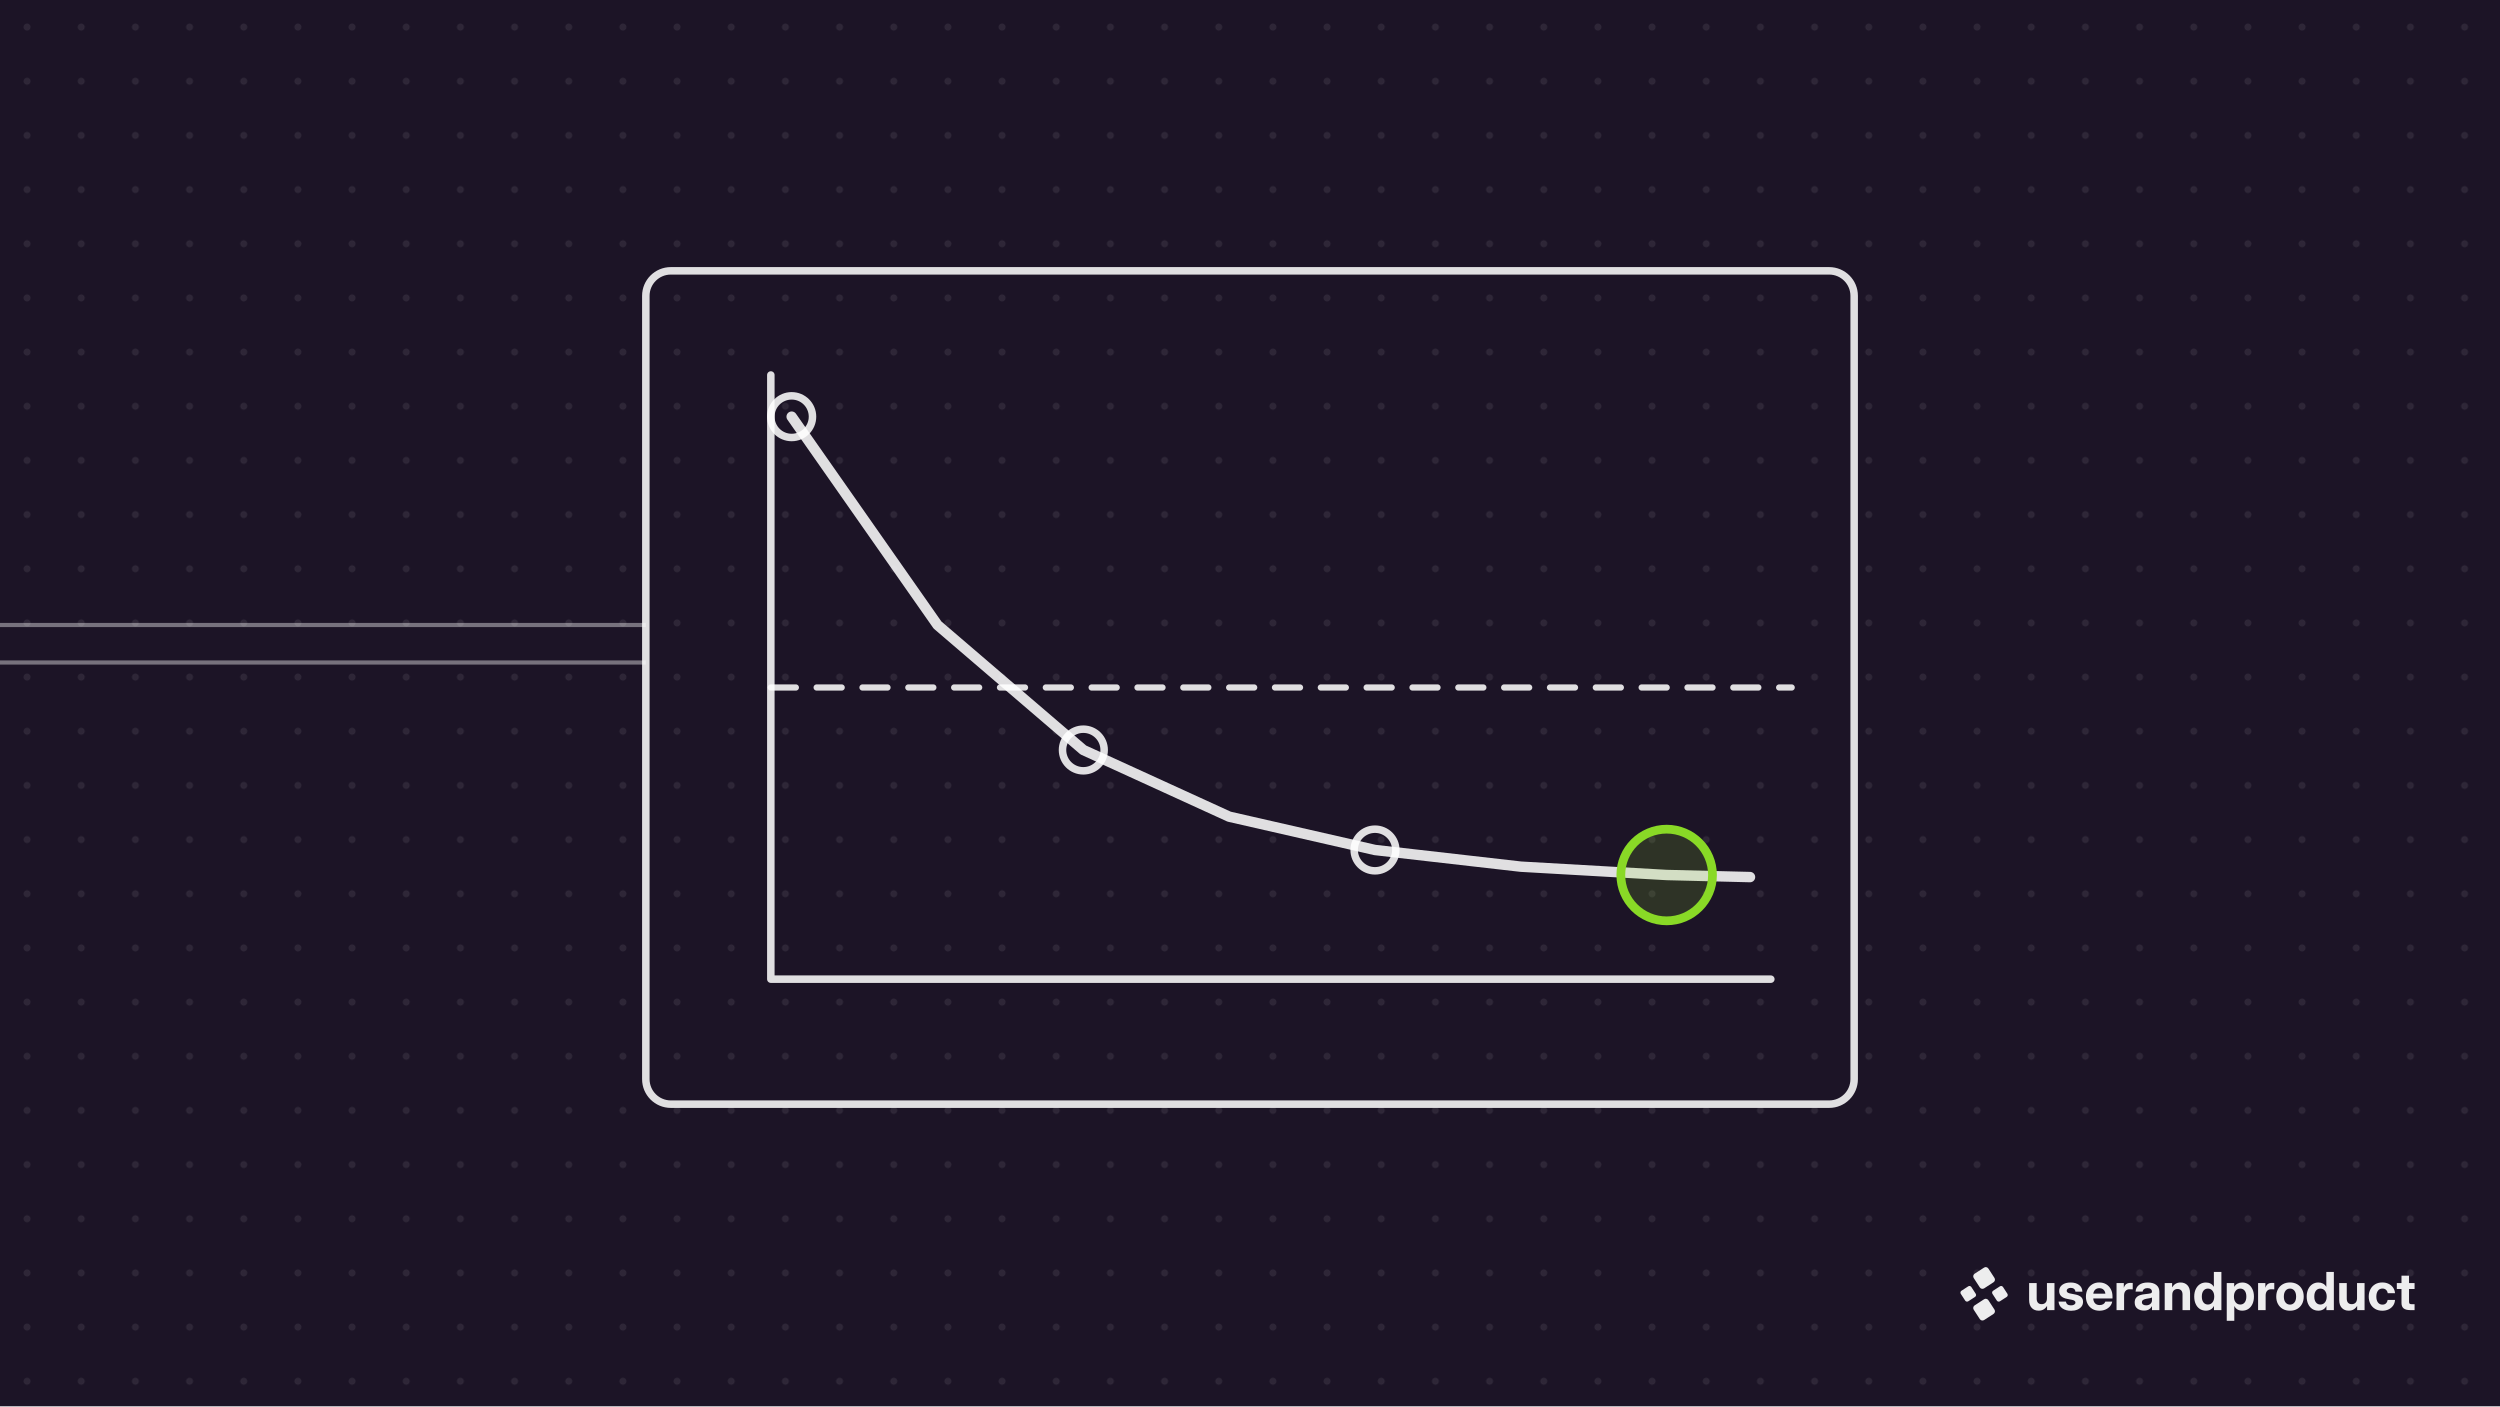
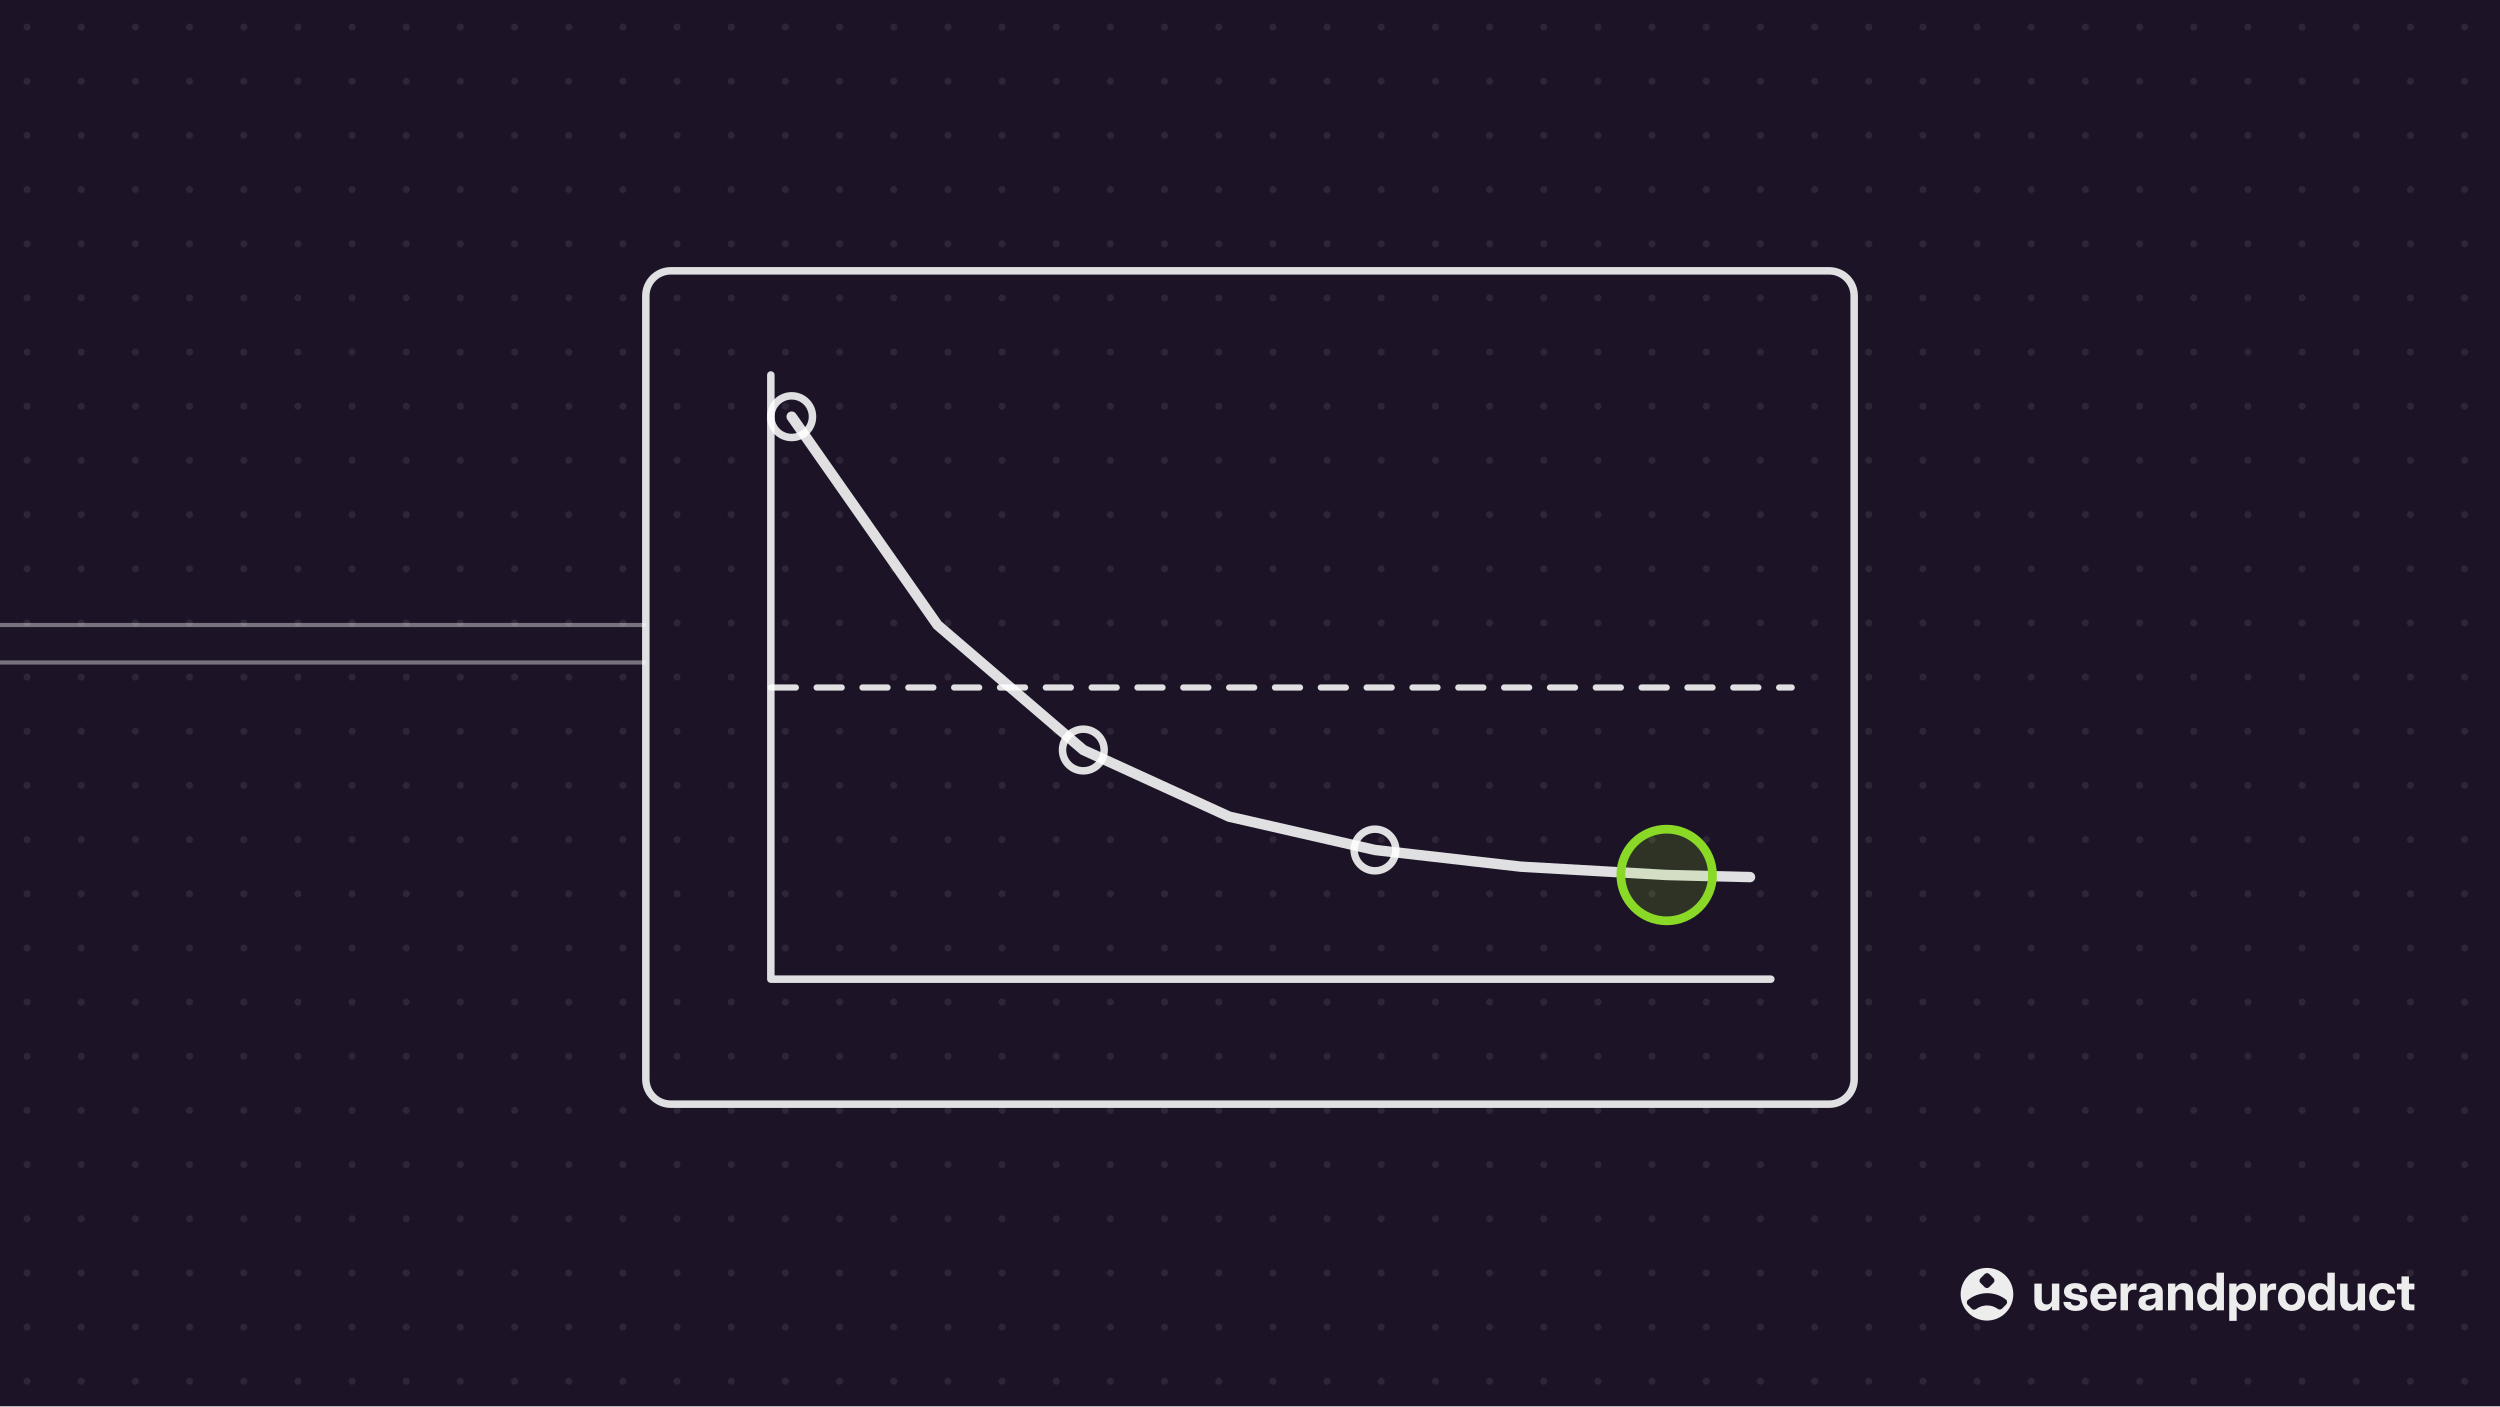
<svg xmlns="http://www.w3.org/2000/svg" viewBox="0 0 1200 675" width="1200" height="675">
  <defs>
    <pattern id="dg" width="26" height="26" patternUnits="userSpaceOnUse">
      <circle cx="13.0" cy="13.0" r="1.7" fill="#FFFFFF" fill-opacity="0.08" />
    </pattern>
  </defs>
  <rect width="1200" height="675" fill="#1C1426" />
  <rect width="1200" height="675" fill="url(#dg)" />
  <path d="M0 300H310" stroke="#FFFFFF" stroke-opacity="0.4" stroke-width="2" />
  <path d="M0 318H310" stroke="#FFFFFF" stroke-opacity="0.4" stroke-width="2" />
  <rect x="310" y="130" width="580" height="400" rx="12" fill="none" stroke="#FFFFFF" stroke-opacity="0.86" stroke-width="3.6" stroke-linejoin="round" />
  <path d="M370 180 V470 H850" fill="none" stroke="#FFFFFF" stroke-opacity="0.86" stroke-width="3.6" stroke-linecap="round" stroke-linejoin="round" />
  <path d="M370 330 H860" fill="none" stroke="#FFFFFF" stroke-opacity="0.86" stroke-width="3.0" stroke-linecap="round" stroke-linejoin="round" stroke-dasharray="12 10" />
  <path d="M380 200 L450 300 L520 360 L590 392 L660 408 L730 416 L800 420 L840 421" fill="none" stroke="#FFFFFF" stroke-opacity="0.86" stroke-width="5.0" stroke-linecap="round" stroke-linejoin="round" />
  <circle cx="380" cy="200" r="10" fill="none" stroke="#FFFFFF" stroke-opacity="0.86" stroke-width="3.6" stroke-linejoin="round" />
  <circle cx="520" cy="360" r="10" fill="none" stroke="#FFFFFF" stroke-opacity="0.86" stroke-width="3.6" stroke-linejoin="round" />
  <circle cx="660" cy="408" r="10" fill="none" stroke="#FFFFFF" stroke-opacity="0.86" stroke-width="3.6" stroke-linejoin="round" />
  <circle cx="800" cy="420" r="22" fill="#89D926" fill-opacity=".16" stroke="#89D926" stroke-width="4.2" stroke-linejoin="round" />
-   <svg x="940.0" y="607.2" width="220.0" height="27.8" viewBox="-4 -86.01 874 110.42" opacity="0.92">
-     <path fill="#FFFFFF" d="M53.28 -79.27 64.89 -61.41C66.69 -58.63 65.9 -54.92 63.12 -53.11L45.25 -41.5C42.48 -39.7 38.77 -40.5 36.97 -43.26L25.35 -61.14C23.55 -63.92 24.34 -67.63 27.12 -69.43L44.99 -81.03C47.77 -82.85 51.47 -82.05 53.28 -79.27ZM36.97 17.11 25.35 -0.75C23.55 -3.53 24.34 -7.24 27.12 -9.05L44.99 -20.65C47.77 -22.46 51.47 -21.66 53.28 -18.89L64.89 -1.02C66.69 1.76 65.9 5.47 63.12 7.27L45.25 18.88C42.48 20.69 38.77 19.89 36.97 17.11ZM88.28 -25.21 75.41 -16.85C73.41 -15.55 70.74 -16.11 69.44 -18.12L61.08 -30.99C59.79 -32.98 60.35 -35.66 62.36 -36.95L75.23 -45.31C77.22 -46.6 79.89 -46.04 81.19 -44.04L89.55 -31.17C90.84 -29.18 90.28 -26.5 88.28 -25.21ZM1.97 -36.95 14.84 -45.31C16.83 -46.6 19.51 -46.04 20.8 -44.04L29.16 -31.17C30.45 -29.18 29.89 -26.5 27.89 -25.21L15.02 -16.85C13.02 -15.55 10.36 -16.11 9.05 -18.12L0.7 -30.99C-0.6 -32.98 -0.04 -35.66 1.97 -36.95Z" />
-     <path fill="#FFFFFF" d="M468.15 1.07Q461.41 1.07 456.38 -2.29Q451.35 -5.66 448.59 -11.72Q445.83 -17.77 445.83 -25.83Q445.83 -33.74 448.64 -39.79Q451.45 -45.85 456.45 -49.24Q461.46 -52.64 468.05 -52.64Q473.03 -52.64 476.89 -50.61Q480.74 -48.58 483.23 -44.43H483.28V-72.75H497.64V0H483.48V-7.91H483.43Q481.18 -3.42 477.2 -1.17Q473.22 1.07 468.15 1.07ZM682.6 1.07Q675.86 1.07 670.83 -2.29Q665.8 -5.66 663.04 -11.72Q660.29 -17.77 660.29 -25.83Q660.29 -33.74 663.09 -39.79Q665.9 -45.85 670.91 -49.24Q675.91 -52.64 682.5 -52.64Q687.48 -52.64 691.34 -50.61Q695.2 -48.58 697.69 -44.43H697.74V-72.75H712.09V0H697.93V-7.91H697.88Q695.64 -3.42 691.66 -1.17Q687.68 1.07 682.6 1.07ZM507.84 20.41V-51.56H522.05V-44.58H522.2Q524.59 -48.58 528.52 -50.61Q532.45 -52.64 537.48 -52.64Q544.07 -52.64 549.08 -49.24Q554.08 -45.85 556.89 -39.79Q559.7 -33.74 559.7 -25.83Q559.7 -17.77 556.92 -11.72Q554.13 -5.66 549.13 -2.29Q544.12 1.07 537.38 1.07Q526.89 1.07 522.39 -7.71H522.25V20.41H507.84ZM628.4 1.17Q620.59 1.17 614.7 -2.2Q608.82 -5.57 605.52 -11.6Q602.23 -17.63 602.23 -25.73Q602.23 -33.84 605.52 -39.89Q608.82 -45.95 614.7 -49.34Q620.59 -52.73 628.4 -52.73Q636.26 -52.73 642.15 -49.34Q648.03 -45.95 651.33 -39.89Q654.62 -33.84 654.62 -25.73Q654.62 -17.68 651.33 -11.62Q648.03 -5.57 642.15 -2.2Q636.26 1.17 628.4 1.17ZM350.03 0.88Q342.32 0.88 337.31 -2.98Q332.31 -6.84 332.31 -14.55Q332.31 -20.36 335.09 -23.66Q337.87 -26.95 342.46 -28.47Q347.05 -29.98 352.42 -30.47Q359.5 -31.2 362.34 -31.93Q365.17 -32.67 365.17 -35.16V-35.5Q365.17 -38.33 362.92 -40.14Q360.68 -41.94 356.72 -41.94Q352.72 -41.94 350.23 -40.09Q347.74 -38.23 347.49 -35.25H333.97Q334.45 -43.21 340.51 -47.92Q346.56 -52.64 357.16 -52.64Q367.76 -52.64 373.57 -47.92Q379.38 -43.21 379.38 -34.96V0H365.31V-7.28H365.12Q363.07 -3.52 359.5 -1.32Q355.94 0.88 350.03 0.88ZM265.07 1.17Q257.26 1.17 251.47 -2.29Q245.69 -5.76 242.49 -11.84Q239.29 -17.92 239.29 -25.73Q239.29 -33.59 242.54 -39.7Q245.78 -45.8 251.5 -49.27Q257.21 -52.73 264.58 -52.73Q272.2 -52.73 277.89 -49.34Q283.58 -45.95 286.77 -39.92Q289.97 -33.89 289.97 -26.03V-22.17H253.3Q253.5 -16.46 256.67 -13.04Q259.85 -9.62 265.51 -9.62Q269.71 -9.62 272.52 -11.43Q275.32 -13.23 276.3 -16.21H289.44Q288.51 -11.08 285.09 -7.18Q281.67 -3.27 276.5 -1.05Q271.32 1.17 265.07 1.17ZM403.94 -28.66V0H389.53V-51.56H403.69V-43.46Q406.33 -47.85 410.29 -50.24Q414.24 -52.64 419.81 -52.64Q428.01 -52.64 432.94 -47.34Q437.87 -42.04 437.87 -32.28V0H423.52V-29.64Q423.52 -34.81 421.03 -37.52Q418.54 -40.23 414.04 -40.23Q409.6 -40.23 406.77 -37.45Q403.94 -34.67 403.94 -28.66ZM149.1 1.07Q140.85 1.07 135.92 -4.22Q130.99 -9.52 130.99 -19.29V-51.56H145.39V-21.92Q145.39 -16.75 147.86 -14.04Q150.32 -11.33 154.87 -11.33Q159.31 -11.33 162.14 -14.11Q164.97 -16.89 164.97 -22.9V-51.56H179.33V0H165.22V-8.11Q162.58 -3.71 158.62 -1.32Q154.67 1.07 149.1 1.07ZM740.41 1.07Q732.16 1.07 727.23 -4.22Q722.3 -9.52 722.3 -19.29V-51.56H736.7V-21.92Q736.7 -16.75 739.17 -14.04Q741.63 -11.33 746.17 -11.33Q750.62 -11.33 753.45 -14.11Q756.28 -16.89 756.28 -22.9V-51.56H770.64V0H756.53V-8.11Q753.89 -3.71 749.93 -1.32Q745.98 1.07 740.41 1.07ZM210.97 1.27Q200.91 1.27 194.34 -3.32Q187.78 -7.91 187.09 -16.21H201.25Q201.64 -12.84 204.08 -10.94Q206.53 -9.03 210.72 -9.03Q214.73 -9.03 217.02 -10.55Q219.32 -12.06 219.32 -14.45Q219.32 -16.5 217.54 -17.75Q215.75 -18.99 212.63 -19.63L203.6 -21.39Q188.26 -24.32 188.26 -36.43Q188.26 -43.75 194.17 -48.19Q200.08 -52.64 210.14 -52.64Q220.15 -52.64 226.25 -47.95Q232.36 -43.26 232.55 -35.21H219.22Q219.17 -38.28 216.75 -40.36Q214.34 -42.43 210.53 -42.43Q206.82 -42.43 204.72 -40.84Q202.62 -39.26 202.62 -36.96Q202.62 -34.96 204.25 -33.69Q205.89 -32.42 208.87 -31.79L218.63 -29.88Q226.45 -28.37 230.13 -24.93Q233.82 -21.48 233.82 -15.77Q233.82 -10.64 230.91 -6.81Q228.01 -2.98 222.86 -0.85Q217.71 1.27 210.97 1.27ZM804.47 1.17Q796.71 1.17 790.9 -2.22Q785.09 -5.62 781.84 -11.69Q778.6 -17.77 778.6 -25.73Q778.6 -33.74 781.84 -39.82Q785.09 -45.9 790.9 -49.32Q796.71 -52.73 804.47 -52.73Q811.26 -52.73 816.56 -50.12Q821.86 -47.51 825.06 -42.9Q828.25 -38.28 828.69 -32.28H814.78Q814.19 -36.23 811.58 -38.67Q808.97 -41.11 804.67 -41.11Q799.25 -41.11 796.17 -36.96Q793.1 -32.81 793.1 -25.73Q793.1 -18.7 796.17 -14.58Q799.25 -10.45 804.67 -10.45Q809.02 -10.45 811.51 -12.89Q814 -15.33 814.68 -19.38H828.69Q828.4 -13.43 825.23 -8.79Q822.05 -4.15 816.71 -1.49Q811.36 1.17 804.47 1.17ZM866 -51.56V-40.28H855.45V-15.92Q855.45 -13.28 856.5 -12.28Q857.55 -11.28 860.48 -11.28H866V0H857.6Q849.1 0 845.08 -3.32Q841.05 -6.64 841.05 -13.67V-40.28H832.16V-51.56H841.05V-65.62H855.45V-51.56H866ZM297.69 0V-51.56H311.55V-42.77H311.7Q313.12 -47.41 316.14 -49.66Q319.17 -51.9 324.3 -51.9Q325.57 -51.9 326.62 -51.86Q327.67 -51.81 328.55 -51.81V-39.55Q327.77 -39.6 325.96 -39.7Q324.15 -39.79 322.35 -39.79Q317.9 -39.79 315 -36.77Q312.09 -33.74 312.09 -27.93V0H297.69ZM567.61 0V-51.56H581.48V-42.77H581.62Q583.04 -47.41 586.07 -49.66Q589.09 -51.9 594.22 -51.9Q595.49 -51.9 596.54 -51.86Q597.59 -51.81 598.47 -51.81V-39.55Q597.69 -39.6 595.88 -39.7Q594.07 -39.79 592.27 -39.79Q587.82 -39.79 584.92 -36.77Q582.01 -33.74 582.01 -27.93V0H567.61ZM533.67 -10.64Q538.9 -10.64 542.05 -14.62Q545.2 -18.6 545.2 -25.83Q545.2 -33.06 542.05 -37.04Q538.9 -41.02 533.67 -41.02Q528.2 -41.02 524.88 -36.87Q521.56 -32.71 521.56 -25.83Q521.56 -18.9 524.88 -14.77Q528.2 -10.64 533.67 -10.64ZM471.86 -10.64Q477.33 -10.64 480.65 -14.77Q483.97 -18.9 483.97 -25.83Q483.97 -32.71 480.65 -36.87Q477.33 -41.02 471.86 -41.02Q466.63 -41.02 463.48 -37.04Q460.33 -33.06 460.33 -25.83Q460.33 -18.6 463.48 -14.62Q466.63 -10.64 471.86 -10.64ZM686.31 -10.64Q691.78 -10.64 695.1 -14.77Q698.42 -18.9 698.42 -25.83Q698.42 -32.71 695.1 -36.87Q691.78 -41.02 686.31 -41.02Q681.09 -41.02 677.94 -37.04Q674.79 -33.06 674.79 -25.83Q674.79 -18.6 677.94 -14.62Q681.09 -10.64 686.31 -10.64ZM628.4 -10.5Q633.67 -10.5 636.9 -14.53Q640.12 -18.55 640.12 -25.73Q640.12 -32.96 636.9 -37.01Q633.67 -41.06 628.4 -41.06Q623.18 -41.06 619.95 -37.01Q616.73 -32.96 616.73 -25.73Q616.73 -18.55 619.95 -14.53Q623.18 -10.5 628.4 -10.5ZM354.03 -9.13Q359.21 -9.13 362.24 -11.89Q365.27 -14.65 365.27 -18.85V-24.02Q364.04 -23.34 361.21 -22.78Q358.38 -22.22 354.91 -21.68Q351.2 -21.09 348.64 -19.56Q346.08 -18.02 346.08 -14.94Q346.08 -12.21 348.25 -10.67Q350.42 -9.13 354.03 -9.13ZM253.4 -31.35H276.4Q275.86 -36.18 272.81 -38.99Q269.76 -41.8 264.87 -41.8Q260.04 -41.8 257.01 -38.99Q253.99 -36.18 253.4 -31.35Z" />
+   <svg x="940.0" y="607.6" width="220.0" height="27.4" viewBox="-4 -86 885.6 110.4">
+     <g transform="translate(-5.1 -87.1) scale(0.0584)">
+       <path fill="#1C1426" d="M1595.8,1298.3c46.5-46.8,41.8-123.9-10.2-164.4-142.3-110.7-308-177.5-479-200.5h-.1c-267.4-36-547.8,35-772.4,212.3-51.6,40.8-55.8,117.6-9.3,164.1l130.3,130.3c38.5,38.5,99.6,43.6,143.5,11.2,214.8-158.6,507.6-161,720.2-6,43.8,31.9,104.4,26.8,142.6-11.7l134.5-135.4Z" />
+       <path fill="#1C1426" d="M1176.4,429.5l-138.2-138.2c-41.9-41.9-109.9-41.9-151.9,0l-142.2,142.2c-41.9,41.9-41.9,109.9,0,151.9l138.2,138.2c41.9,41.9,109.9,41.9,151.8,0l142.3-142.2c42-41.9,42-109.9,0-151.9Z" />
+     </g>
+     <g opacity="0.92">
+       <g transform="translate(-5.1 -87.1) scale(0.0584)">
+         <path fill="#FFFFFF" fill-rule="evenodd" d="M960 88a872 872 0 0 1 872 872a872 872 0 0 1-872 872a872 872 0 0 1-872-872a872 872 0 0 1 872-872ZM1595.8,1298.3c46.5-46.8,41.8-123.9-10.2-164.4-142.3-110.7-308-177.5-479-200.5h-.1c-267.4-36-547.8,35-772.4,212.3-51.6,40.8-55.8,117.6-9.3,164.1l130.3,130.3c38.5,38.5,99.6,43.6,143.5,11.2,214.8-158.6,507.6-161,720.2-6,43.8,31.9,104.4,26.8,142.6-11.7l134.5-135.4ZM1176.4,429.5l-138.2-138.2c-41.9-41.9-109.9-41.9-151.9,0l-142.2,142.2c-41.9,41.9-41.9,109.9,0,151.9l138.2,138.2c41.9,41.9,109.9,41.9,151.8,0l142.3-142.2c42-41.9,42-109.9,0-151.9Z" />
+       </g>
+       <path fill="#FFFFFF" transform="translate(142.6 0)" d="m337.2 1.1q-6.8 0-11.8-3.4q-5-3.4-7.8-9.5q-2.8-6-2.8-14q0-7.9 2.8-14q2.9-6 7.9-9.4q5-3.4 11.6-3.4q4.9 0 8.8 2q3.9 2 6.3 6.2l0.1 0l0-28.4l14.4 0l0 72.8l-14.2 0l0-7.9l-0.1 0q-2.2 4.5-6.2 6.7q-4 2.3-9 2.3zm214.4 0q-6.7 0-11.8-3.4q-5-3.4-7.8-9.5q-2.7-6-2.7-14q0-7.9 2.8-14q2.8-6 7.8-9.4q5-3.4 11.6-3.4q5 0 8.9 2q3.8 2 6.3 6.2l0 0l0-28.4l14.4 0l0 72.8l-14.2 0l0-7.9l0 0q-2.3 4.5-6.3 6.7q-3.9 2.3-9 2.3zm-174.7 19.3l0-72l14.2 0l0 7l0.1 0q2.4-4 6.4-6q3.9-2 8.9-2q6.6 0 11.6 3.4q5 3.4 7.8 9.4q2.8 6.1 2.8 14q0 8-2.8 14q-2.8 6.1-7.8 9.5q-5 3.4-11.7 3.4q-10.5 0-15-8.8l-0.1 0l0 28.1zm120.5-19.2q-7.8 0-13.7-3.4q-5.9-3.4-9.2-9.4q-3.3-6-3.3-14.1q0-8.1 3.3-14.1q3.3-6.1 9.2-9.5q5.9-3.4 13.7-3.4q7.9 0 13.8 3.4q5.8 3.4 9.1 9.5q3.3 6 3.3 14.1q0 8-3.3 14.1q-3.3 6-9.1 9.4q-5.9 3.4-13.8 3.4zm-278.4-0.3q-7.7 0-12.7-3.9q-5-3.8-5-11.6q0-5.8 2.8-9.1q2.8-3.3 7.4-4.8q4.6-1.5 9.9-2q7.1-0.7 10-1.5q2.8-0.7 2.8-3.2l0-0.3q0-2.8-2.2-4.6q-2.3-1.8-6.3-1.8q-4 0-6.5 1.9q-2.5 1.8-2.7 4.7l-13.5 0q0.5-7.9 6.6-12.6q6-4.7 16.6-4.7q10.6 0 16.4 4.7q5.8 4.7 5.8 12.9l0 35l-14.1 0l0-7.3l-0.2 0q-2 3.8-5.5 6q-3.6 2.2-9.6 2.2zm-84.9 0.3q-7.8 0-13.6-3.5q-5.8-3.5-9-9.5q-3.2-6.1-3.2-13.9q0-7.9 3.3-14q3.2-6.1 8.9-9.5q5.7-3.5 13.1-3.5q7.6 0 13.3 3.4q5.7 3.4 8.9 9.4q3.2 6 3.2 13.9l0 3.8l-36.7 0q0.2 5.7 3.4 9.2q3.2 3.4 8.8 3.4q4.2 0 7-1.8q2.8-1.8 3.8-4.8l13.1 0q-0.9 5.1-4.3 9q-3.4 3.9-8.6 6.2q-5.2 2.2-11.4 2.2zm138.8-29.9l0 28.7l-14.4 0l0-51.6l14.2 0l0 8.1q2.6-4.4 6.6-6.7q4-2.4 9.5-2.4q8.2 0 13.2 5.3q4.9 5.3 4.9 15l0 32.3l-14.4 0l0-29.6q0-5.2-2.5-7.9q-2.5-2.7-6.9-2.7q-4.5 0-7.3 2.8q-2.9 2.7-2.9 8.7zm-254.8 29.8q-8.2 0-13.1-5.3q-5-5.3-5-15.1l0-32.3l14.4 0l0 29.7q0 5.2 2.4 7.9q2.5 2.7 7.1 2.7q4.4 0 7.3-2.8q2.8-2.8 2.8-8.8l0-28.7l14.3 0l0 51.6l-14.1 0l0-8.1q-2.6 4.4-6.6 6.8q-3.9 2.4-9.5 2.4zm591.3 0q-8.2 0-13.2-5.3q-4.9-5.3-4.9-15.1l0-32.3l14.4 0l0 29.7q0 5.2 2.5 7.9q2.4 2.7 7 2.7q4.4 0 7.2-2.8q2.9-2.8 2.9-8.8l0-28.7l14.3 0l0 51.6l-14.1 0l0-8.1q-2.6 4.4-6.5 6.8q-4 2.4-9.6 2.4zm-529.4 0.2q-10.1 0-16.6-4.6q-6.6-4.6-7.3-12.9l14.2 0q0.4 3.4 2.8 5.3q2.4 1.9 6.6 1.9q4 0 6.3-1.6q2.3-1.5 2.3-3.9q0-2-1.7-3.3q-1.8-1.2-5-1.8l-9-1.8q-15.3-2.9-15.3-15q0-7.4 5.9-11.8q5.9-4.4 16-4.4q10 0 16.1 4.6q6.1 4.7 6.3 12.8l-13.4 0q0-3.1-2.4-5.2q-2.5-2-6.3-2q-3.7 0-5.8 1.6q-2.1 1.5-2.1 3.8q0 2 1.6 3.3q1.7 1.3 4.7 1.9l9.7 1.9q7.9 1.5 11.6 4.9q3.6 3.5 3.6 9.2q0 5.2-2.9 9q-2.9 3.8-8.1 6q-5.1 2.1-11.8 2.1zm593.5-0.1q-7.8 0-13.6-3.4q-5.8-3.4-9.1-9.5q-3.2-6.1-3.2-14q0-8 3.2-14.1q3.3-6.1 9.1-9.5q5.8-3.4 13.6-3.4q6.8 0 12.1 2.6q5.3 2.6 8.5 7.2q3.2 4.6 3.6 10.6l-13.9 0q-0.6-3.9-3.2-6.3q-2.6-2.5-6.9-2.5q-5.4 0-8.5 4.1q-3.1 4.2-3.1 11.3q0 7 3.1 11.1q3.1 4.2 8.5 4.2q4.3 0 6.8-2.4q2.5-2.5 3.2-6.6l14 0q-0.3 6-3.5 10.6q-3.1 4.6-8.4 7.3q-5.4 2.7-12.3 2.7zm61.5-52.8l0 11.3l-10.5 0l0 24.4q0 2.6 1.1 3.6q1 1 3.9 1l5.5 0l0 11.3l-8.4 0q-8.5 0-12.5-3.3q-4-3.3-4-10.4l0-26.6l-8.9 0l0-11.3l8.9 0l0-14l14.4 0l0 14zm-568.3 51.6l0-51.6l13.9 0l0 8.8l0.1 0q1.4-4.6 4.5-6.8q3-2.3 8.1-2.3q1.3 0 2.3 0.1q1.1 0 2 0l0 12.2q-0.8 0-2.6-0.1q-1.8-0.1-3.6-0.1q-4.5 0-7.4 3q-2.9 3.1-2.9 8.9l0 27.9zm269.9 0l0-51.6l13.9 0l0 8.8l0.1 0q1.5-4.6 4.5-6.8q3-2.3 8.1-2.3q1.3 0 2.4 0.1q1 0 1.9 0l0 12.2q-0.8 0-2.6-0.1q-1.8-0.1-3.6-0.1q-4.5 0-7.4 3q-2.9 3.1-2.9 8.9l0 27.9zm-33.9-10.6q5.2 0 8.3-4q3.2-4 3.2-11.2q0-7.3-3.2-11.2q-3.1-4-8.3-4q-5.5 0-8.8 4.2q-3.3 4.1-3.3 11q0 6.9 3.3 11q3.3 4.2 8.8 4.2zm-61.8 0q5.4 0 8.7-4.2q3.4-4.1 3.4-11q0-6.9-3.4-11q-3.3-4.2-8.7-4.2q-5.3 0-8.5 4q-3.1 3.9-3.1 11.2q0 7.2 3.1 11.2q3.2 4 8.5 4zm214.4 0q5.5 0 8.8-4.2q3.3-4.1 3.3-11q0-6.9-3.3-11q-3.3-4.2-8.8-4.2q-5.2 0-8.3 4q-3.2 3.9-3.2 11.2q0 7.2 3.2 11.2q3.1 4 8.3 4zm-57.9 0.1q5.3 0 8.5-4.1q3.2-4 3.2-11.1q0-7.3-3.2-11.3q-3.2-4.1-8.5-4.1q-5.2 0-8.4 4.1q-3.3 4-3.3 11.3q0 7.1 3.3 11.1q3.2 4.1 8.4 4.1zm-274.4 1.4q5.2 0 8.2-2.7q3.1-2.8 3.1-7l0-5.2q-1.2 0.7-4.1 1.2q-2.8 0.6-6.3 1.1q-3.7 0.6-6.3 2.1q-2.5 1.6-2.5 4.7q0 2.7 2.1 4.3q2.2 1.5 5.8 1.5zm-100.6-22.2l23 0q-0.5-4.9-3.6-7.7q-3-2.8-7.9-2.8q-4.8 0-7.9 2.8q-3 2.8-3.6 7.7z" />
+     </g>
  </svg>
</svg>
